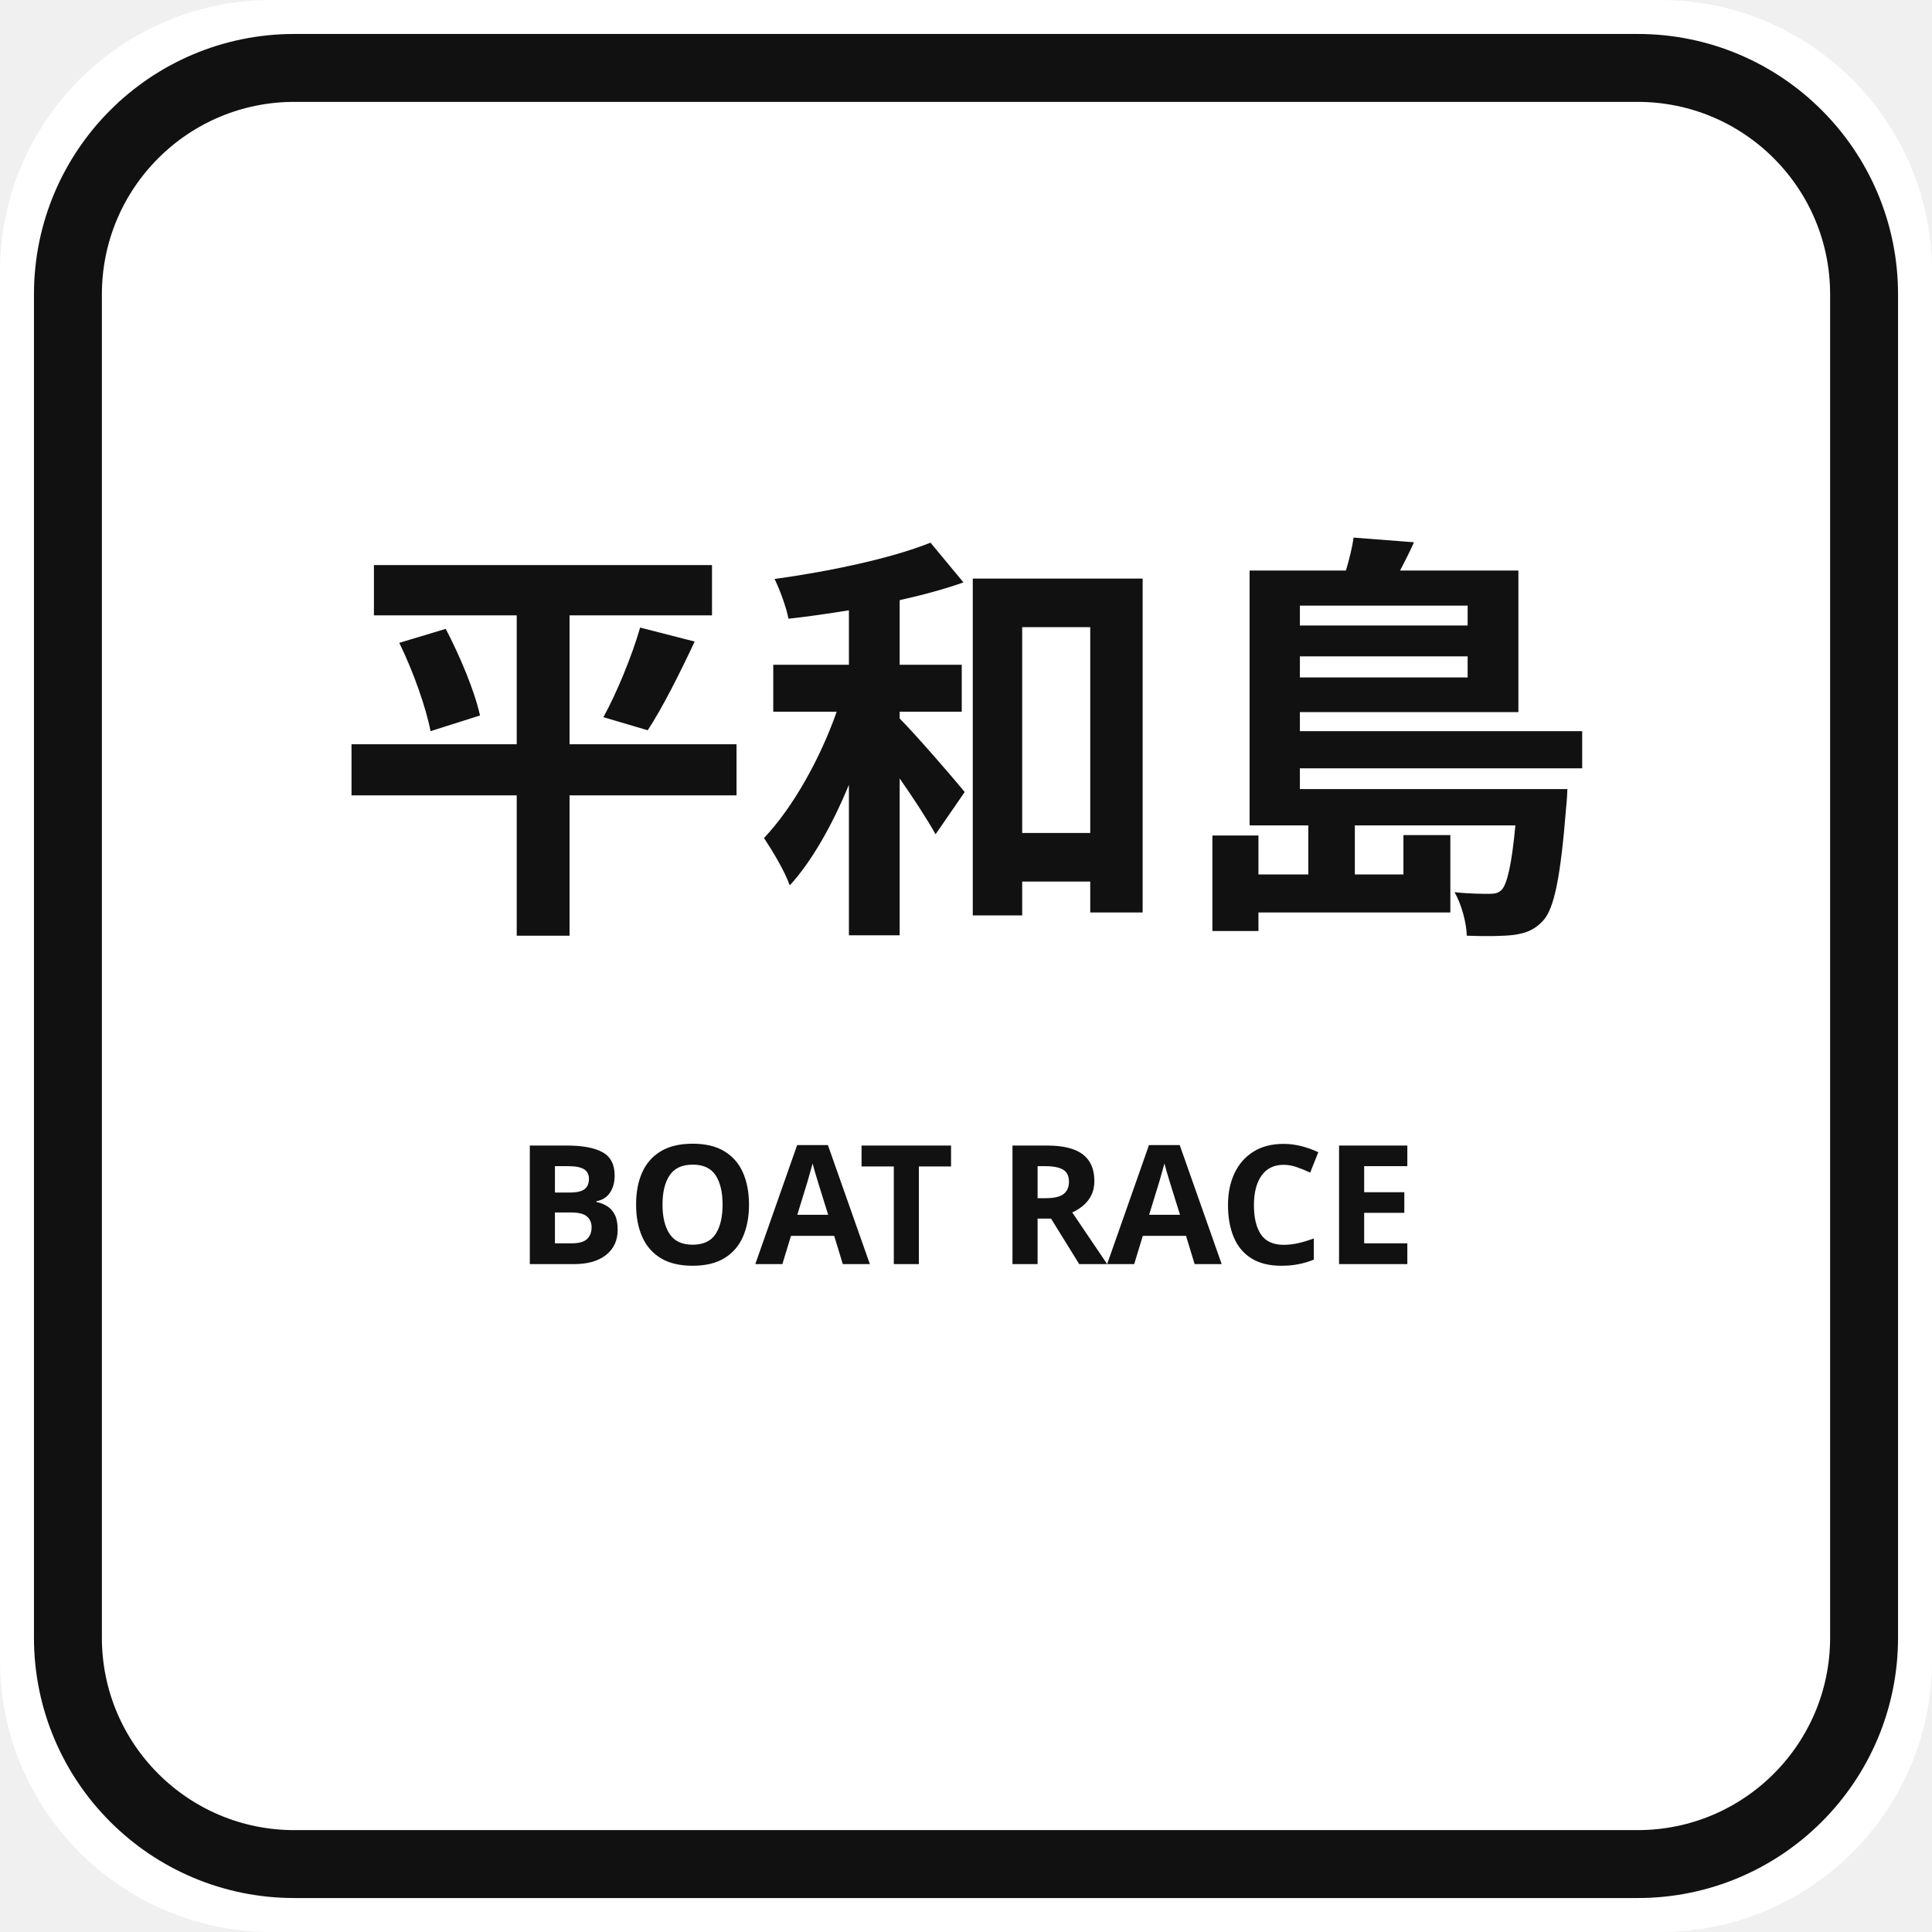
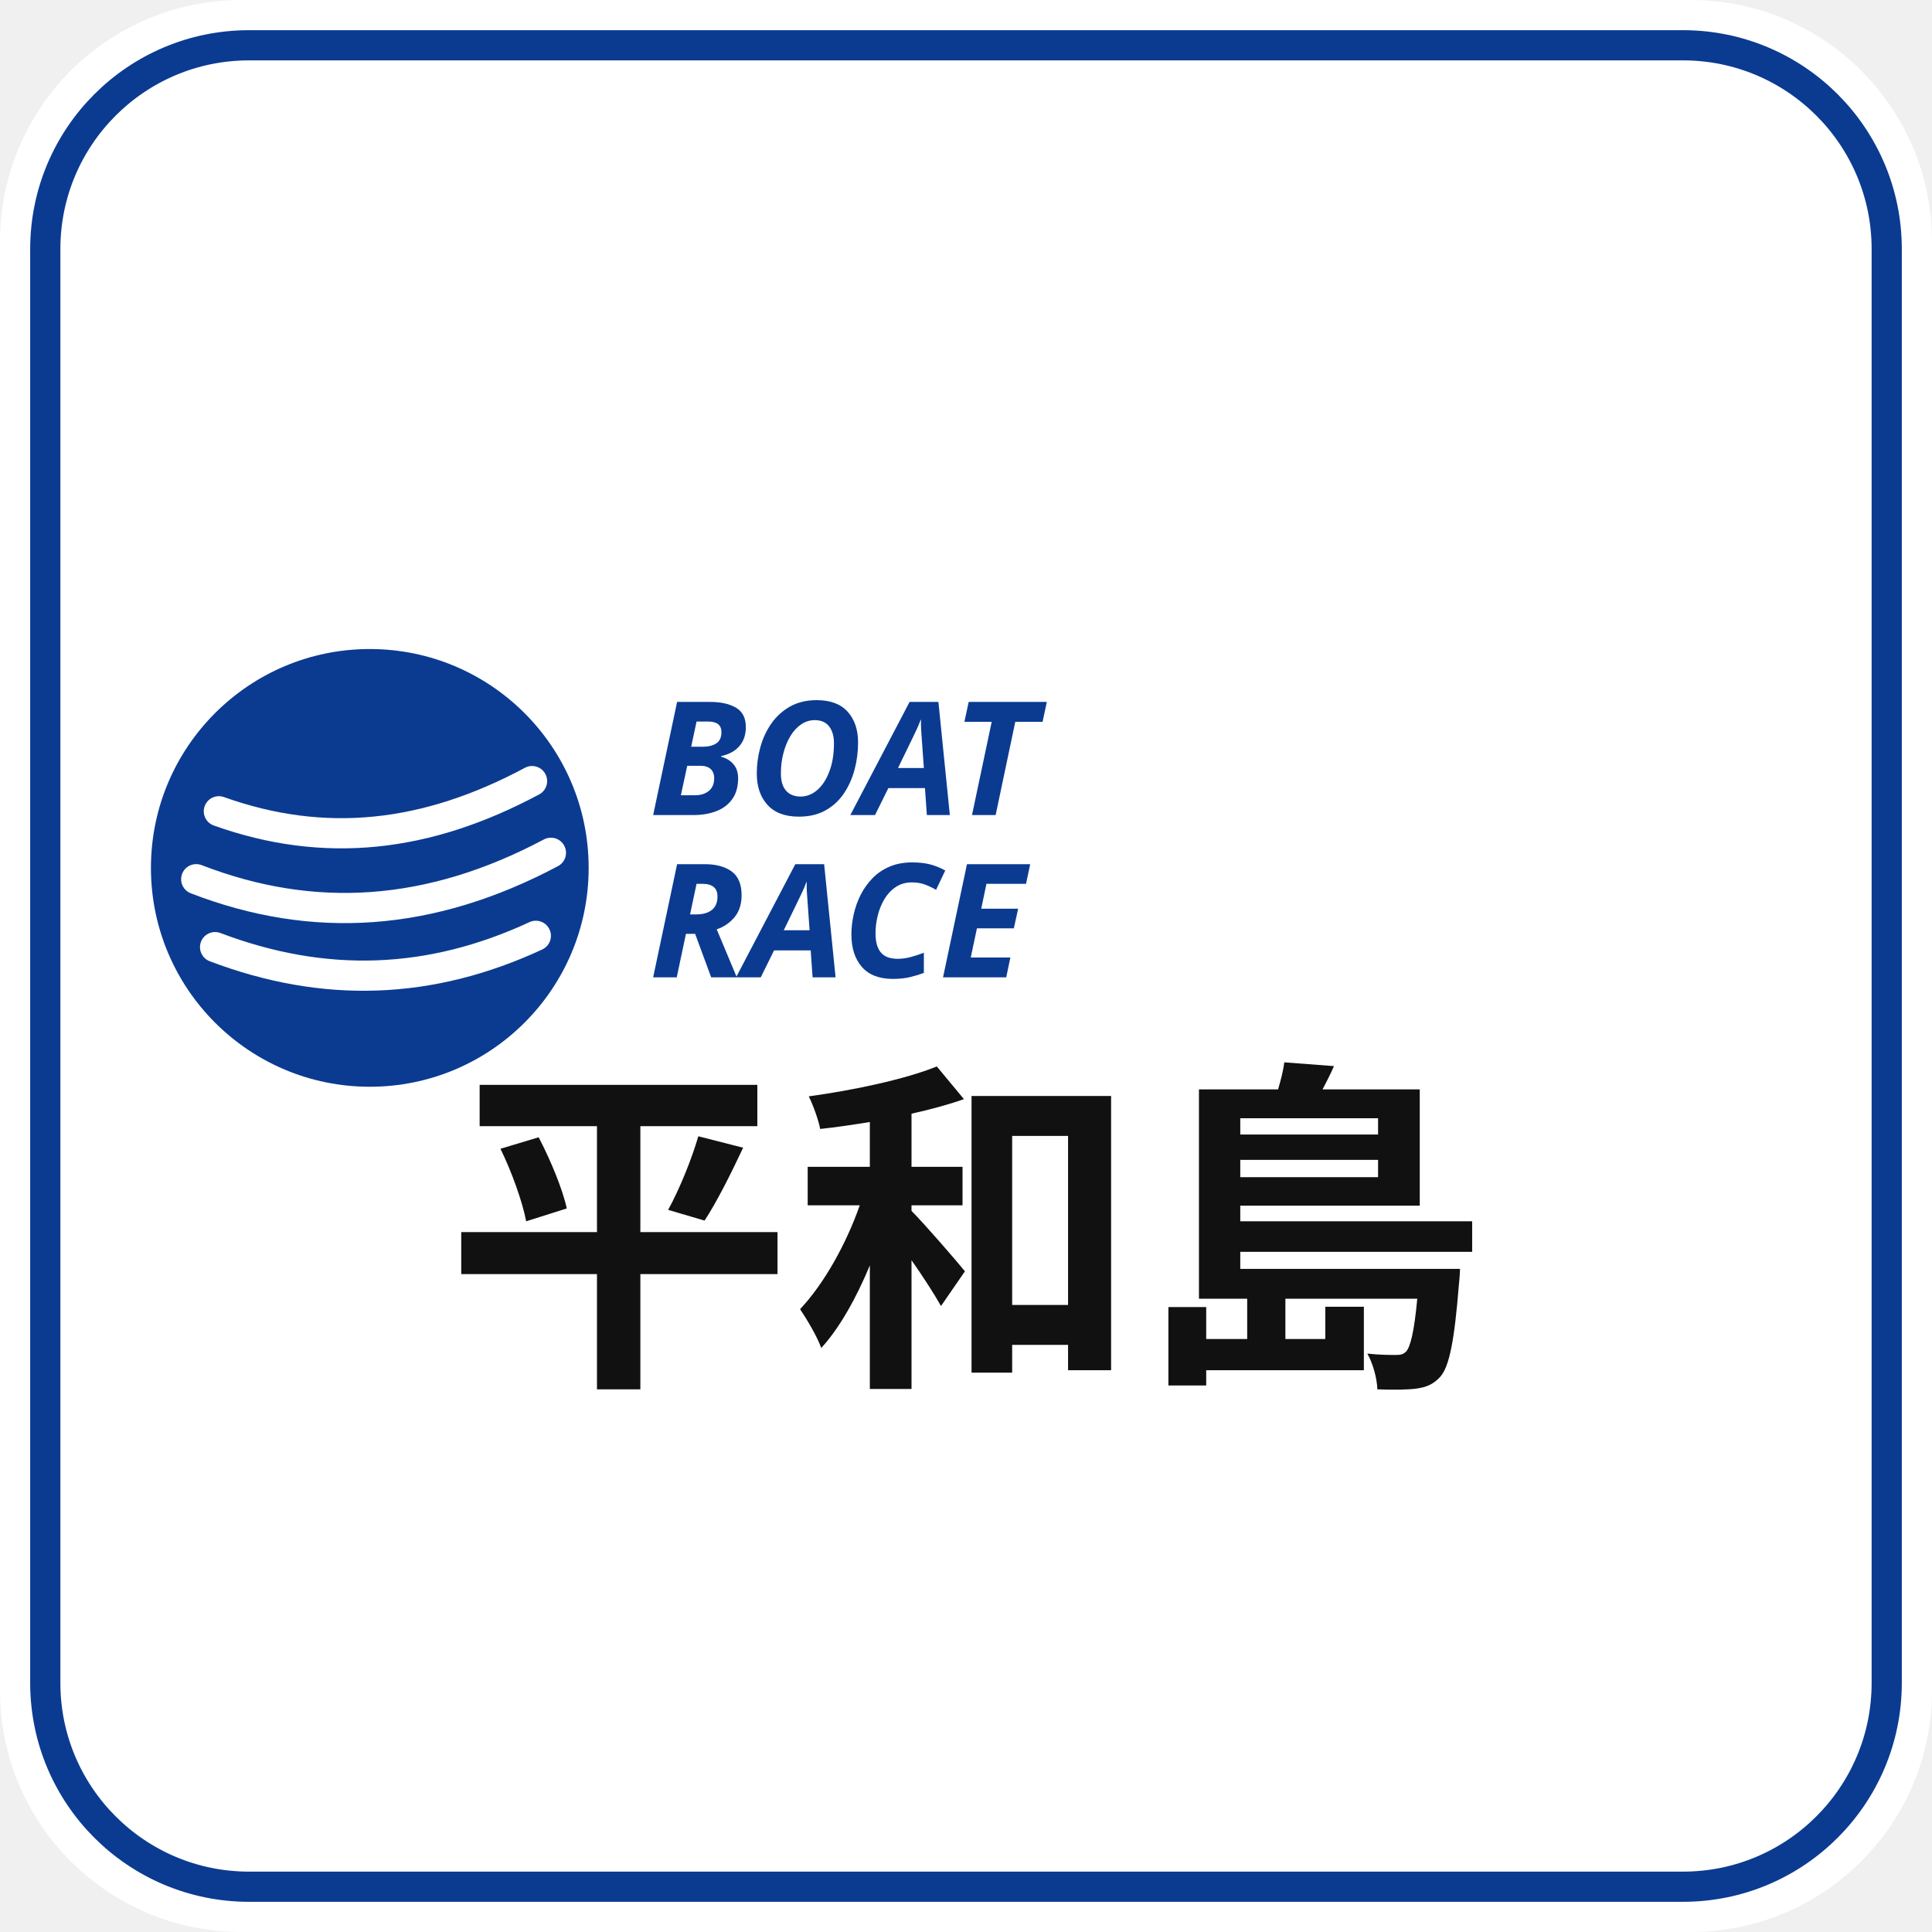
<svg xmlns="http://www.w3.org/2000/svg" viewBox="0 0 512 512">
-   <rect width="512" height="512" rx="72" fill="white" />
-   <rect x="18" y="18" width="476" height="476" rx="60" fill="none" stroke="#111" stroke-width="18" />
-   <text x="256" y="238" text-anchor="middle" font-family="sans-serif" font-weight="700" font-size="112" fill="#111">平和島</text>
-   <text x="256" y="335" text-anchor="middle" font-family="sans-serif" font-weight="700" font-size="44" fill="#111">BOAT RACE</text>
+   <rect width="512" height="512" rx="64" fill="#fff" />
+   <rect x="12" y="12" width="488" height="488" rx="54" fill="none" stroke="#0b3b91" stroke-width="8" />
+   <g transform="translate(36 168)" fill="#0b3b91">
+     <circle cx="62" cy="62" r="58" />
+     <path d="M22 47c28 10 55 7 83-8M16 65c31 12 62 10 94-7M21 83c29 11 57 10 85-3" fill="none" stroke="#fff" stroke-width="8" stroke-linecap="round" />
+     <text x="136" y="48" font-family="sans-serif" font-size="42" font-weight="800" font-style="italic">BOAT</text>
+     <text x="136" y="91" font-family="sans-serif" font-size="42" font-weight="800" font-style="italic">RACE</text>
+   </g>
+   <text x="256" y="360" text-anchor="middle" font-family="sans-serif" font-size="92" font-weight="800" fill="#111">平和島</text>
</svg>
